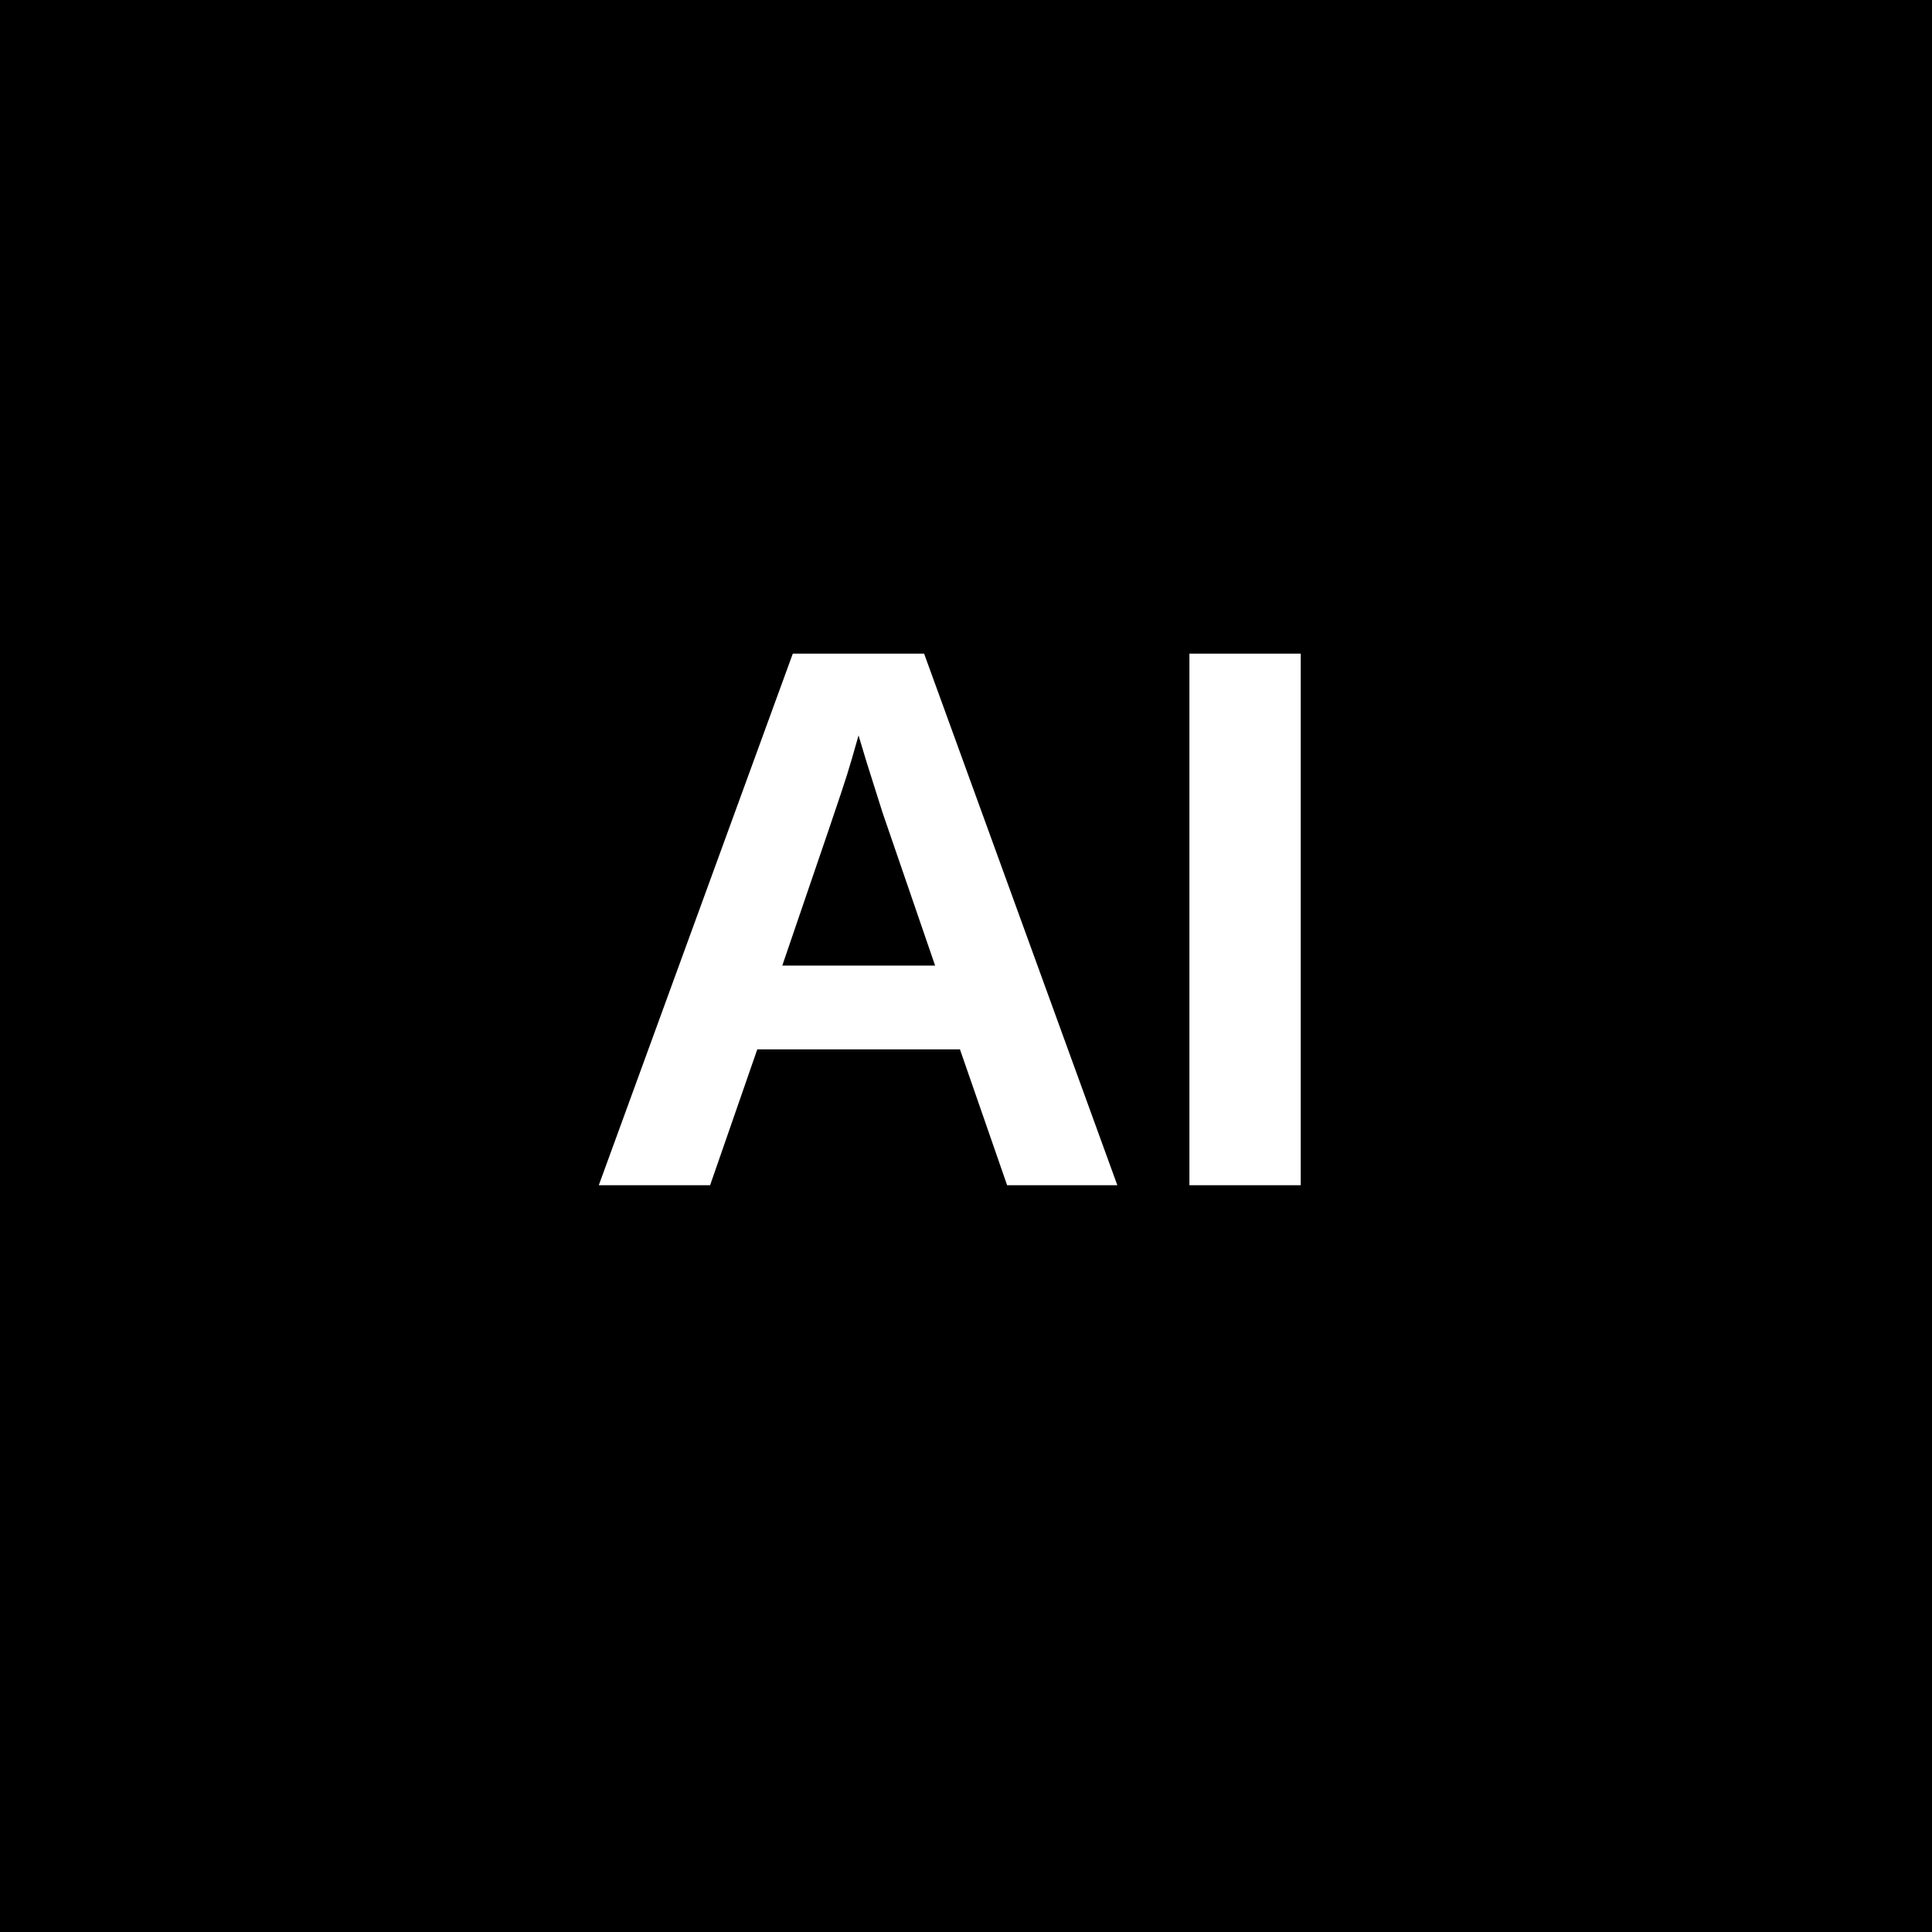
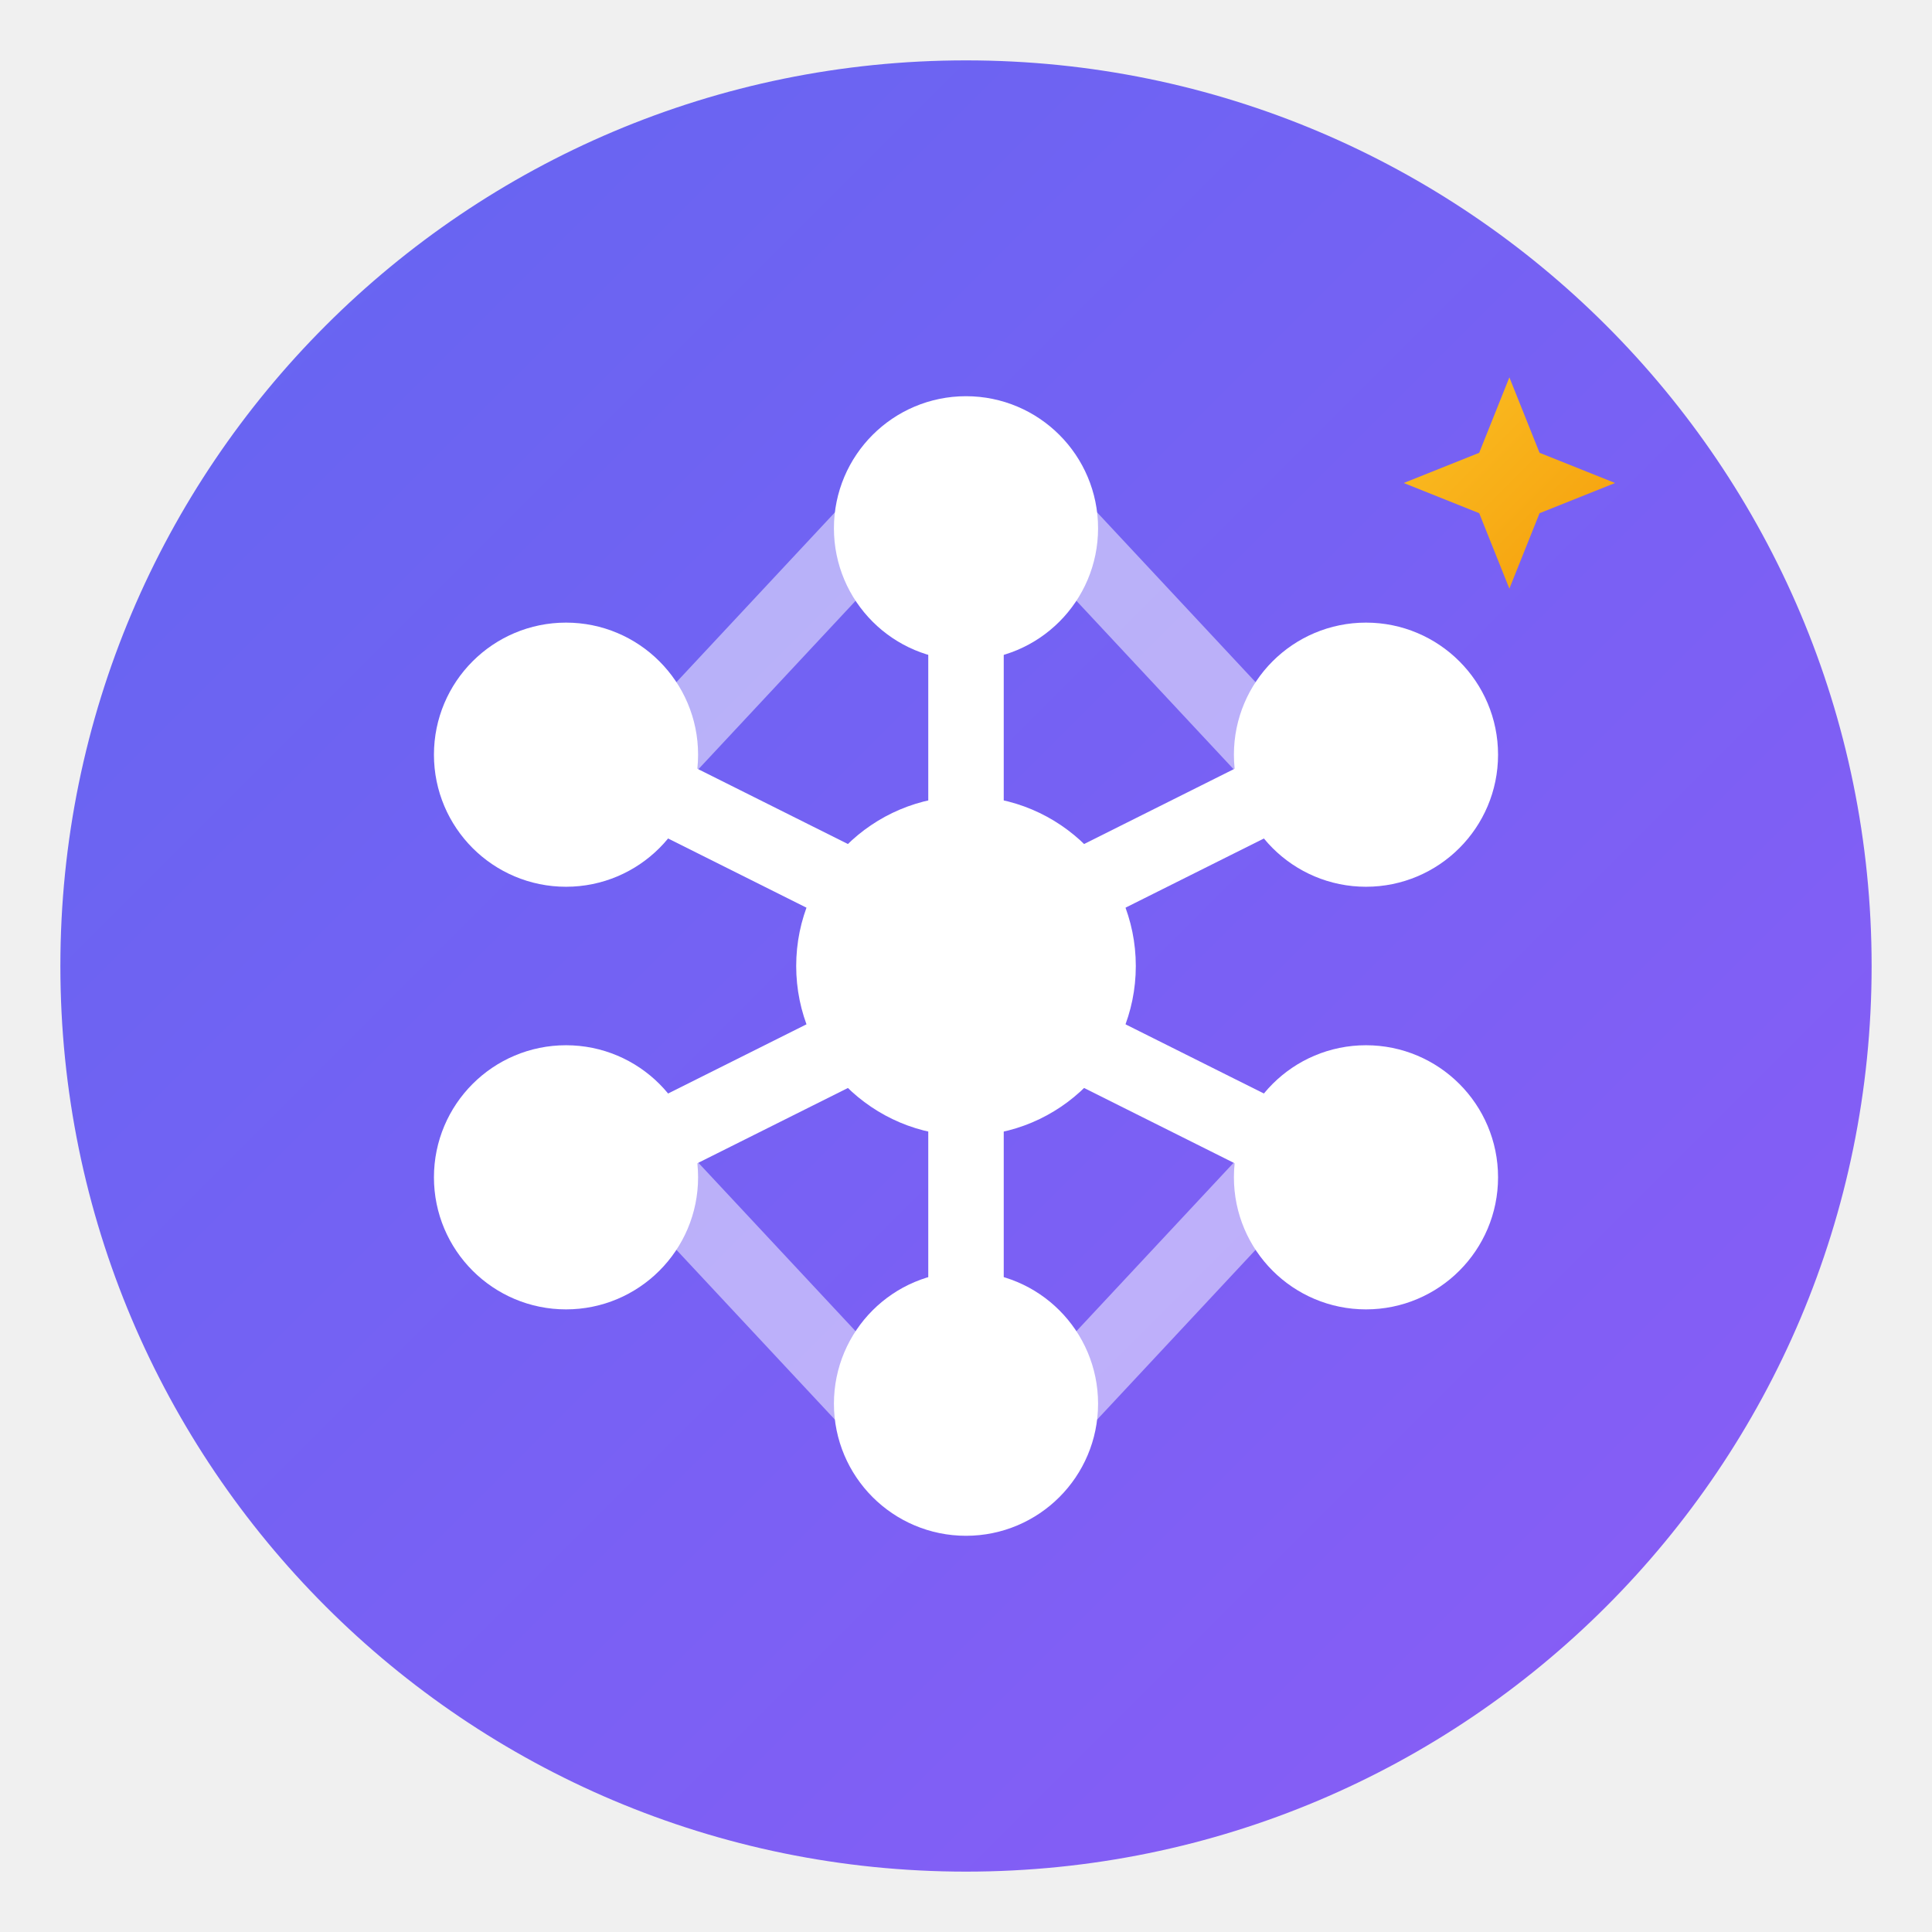
- <svg xmlns="http://www.w3.org/2000/svg" width="192" height="192">
-   <rect width="192" height="192" fill="#000000" />
-   <text x="50%" y="50%" dominant-baseline="middle" text-anchor="middle" font-family="Arial, sans-serif" font-size="76.8" font-weight="bold" fill="#ffffff">AI</text>
+ <svg xmlns="http://www.w3.org/2000/svg" width="192" height="192" viewBox="0 0 512 512">
+   <defs>
+     <linearGradient id="bgGradient" x1="0%" y1="0%" x2="100%" y2="100%">
+       <stop offset="0%" style="stop-color:#6366f1" />
+       <stop offset="100%" style="stop-color:#8b5cf6" />
+     </linearGradient>
+     <linearGradient id="sparkGradient" x1="0%" y1="0%" x2="100%" y2="100%">
+       <stop offset="0%" style="stop-color:#fbbf24" />
+       <stop offset="100%" style="stop-color:#f59e0b" />
+     </linearGradient>
+   </defs>
+   <circle cx="256" cy="256" r="240" fill="url(#bgGradient)" />
+   <g fill="none" stroke="#ffffff" stroke-width="20" stroke-linecap="round" stroke-linejoin="round">
+     <circle cx="256" cy="256" r="35" fill="#ffffff" />
+     <circle cx="256" cy="140" r="25" fill="#ffffff" />
+     <line x1="256" y1="221" x2="256" y2="165" />
+     <circle cx="256" cy="372" r="25" fill="#ffffff" />
+     <line x1="256" y1="291" x2="256" y2="347" />
+     <circle cx="150" cy="200" r="25" fill="#ffffff" />
+     <line x1="225" y1="235" x2="175" y2="210" />
+     <circle cx="150" cy="312" r="25" fill="#ffffff" />
+     <line x1="225" y1="277" x2="175" y2="302" />
+     <circle cx="362" cy="200" r="25" fill="#ffffff" />
+     <line x1="287" y1="235" x2="337" y2="210" />
+     <circle cx="362" cy="312" r="25" fill="#ffffff" />
+     <line x1="287" y1="277" x2="337" y2="302" />
+     <line x1="175" y1="200" x2="231" y2="140" stroke-opacity="0.5" />
+     <line x1="337" y1="200" x2="281" y2="140" stroke-opacity="0.5" />
+     <line x1="175" y1="312" x2="231" y2="372" stroke-opacity="0.5" />
+     <line x1="337" y1="312" x2="281" y2="372" stroke-opacity="0.5" />
+   </g>
+   <g fill="url(#sparkGradient)">
+     <path d="M400 100 L408 120 L428 128 L408 136 L400 156 L392 136 L372 128 L392 120 Z" />
+   </g>
</svg>
